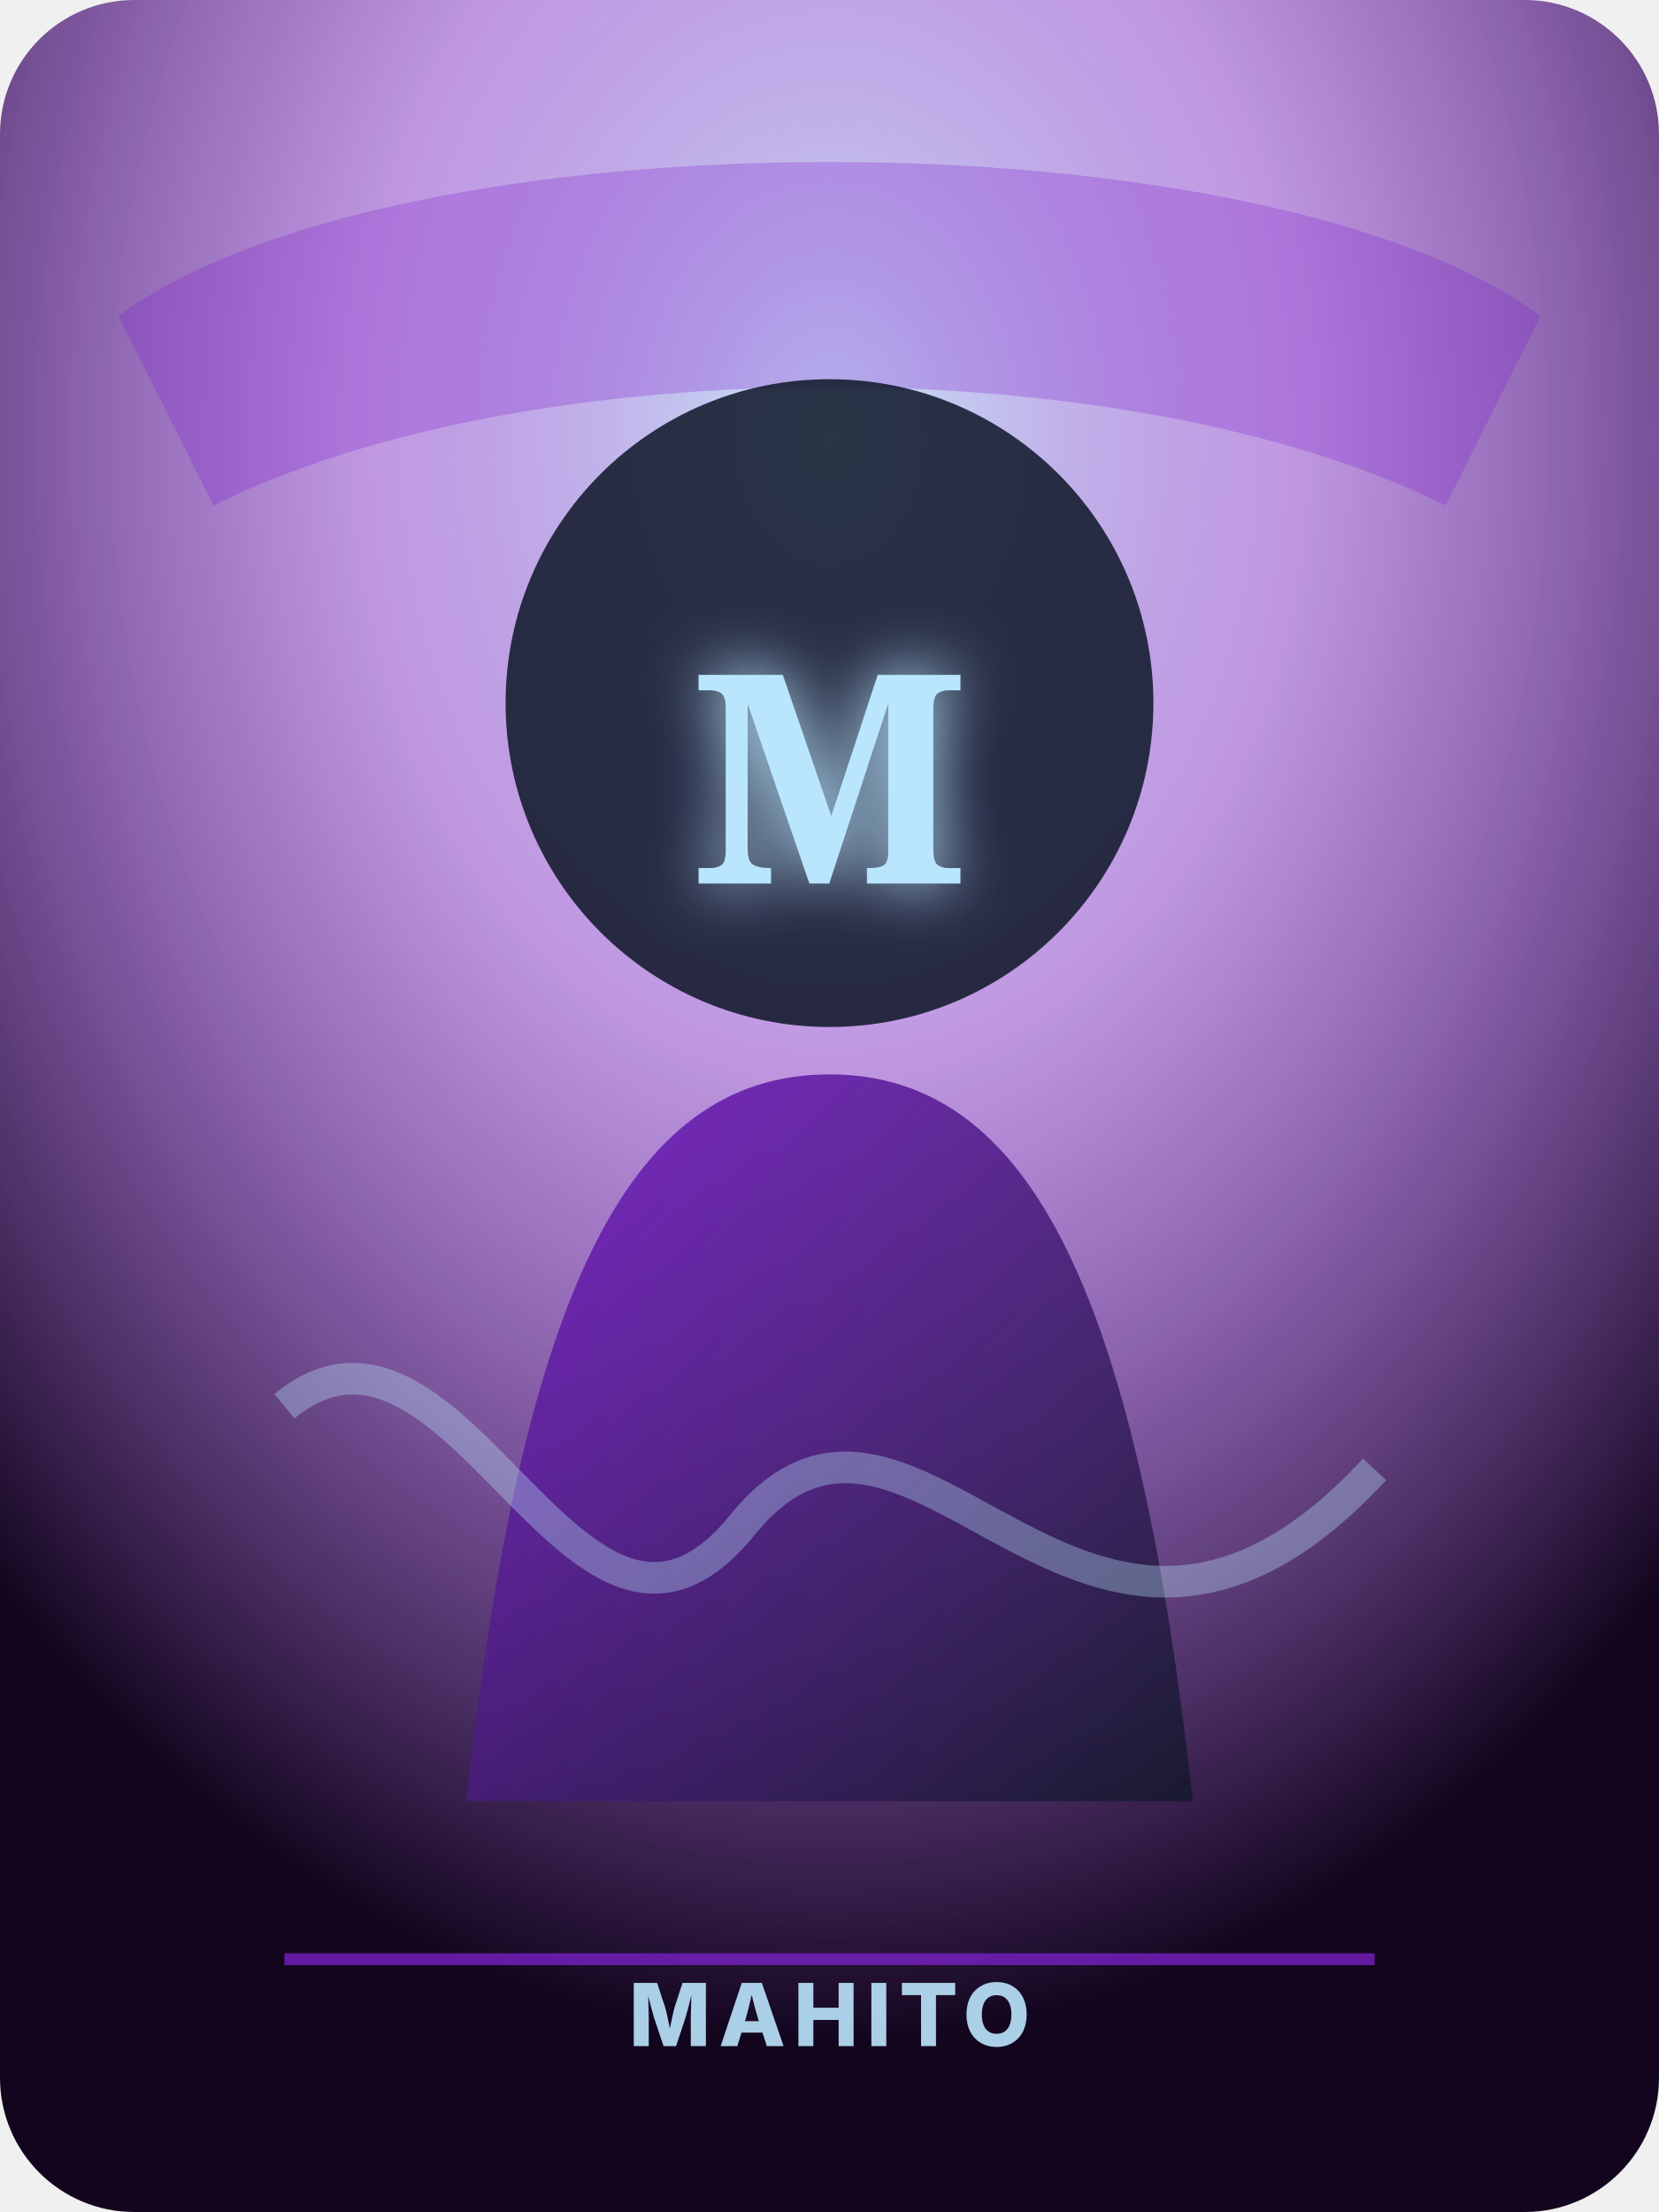
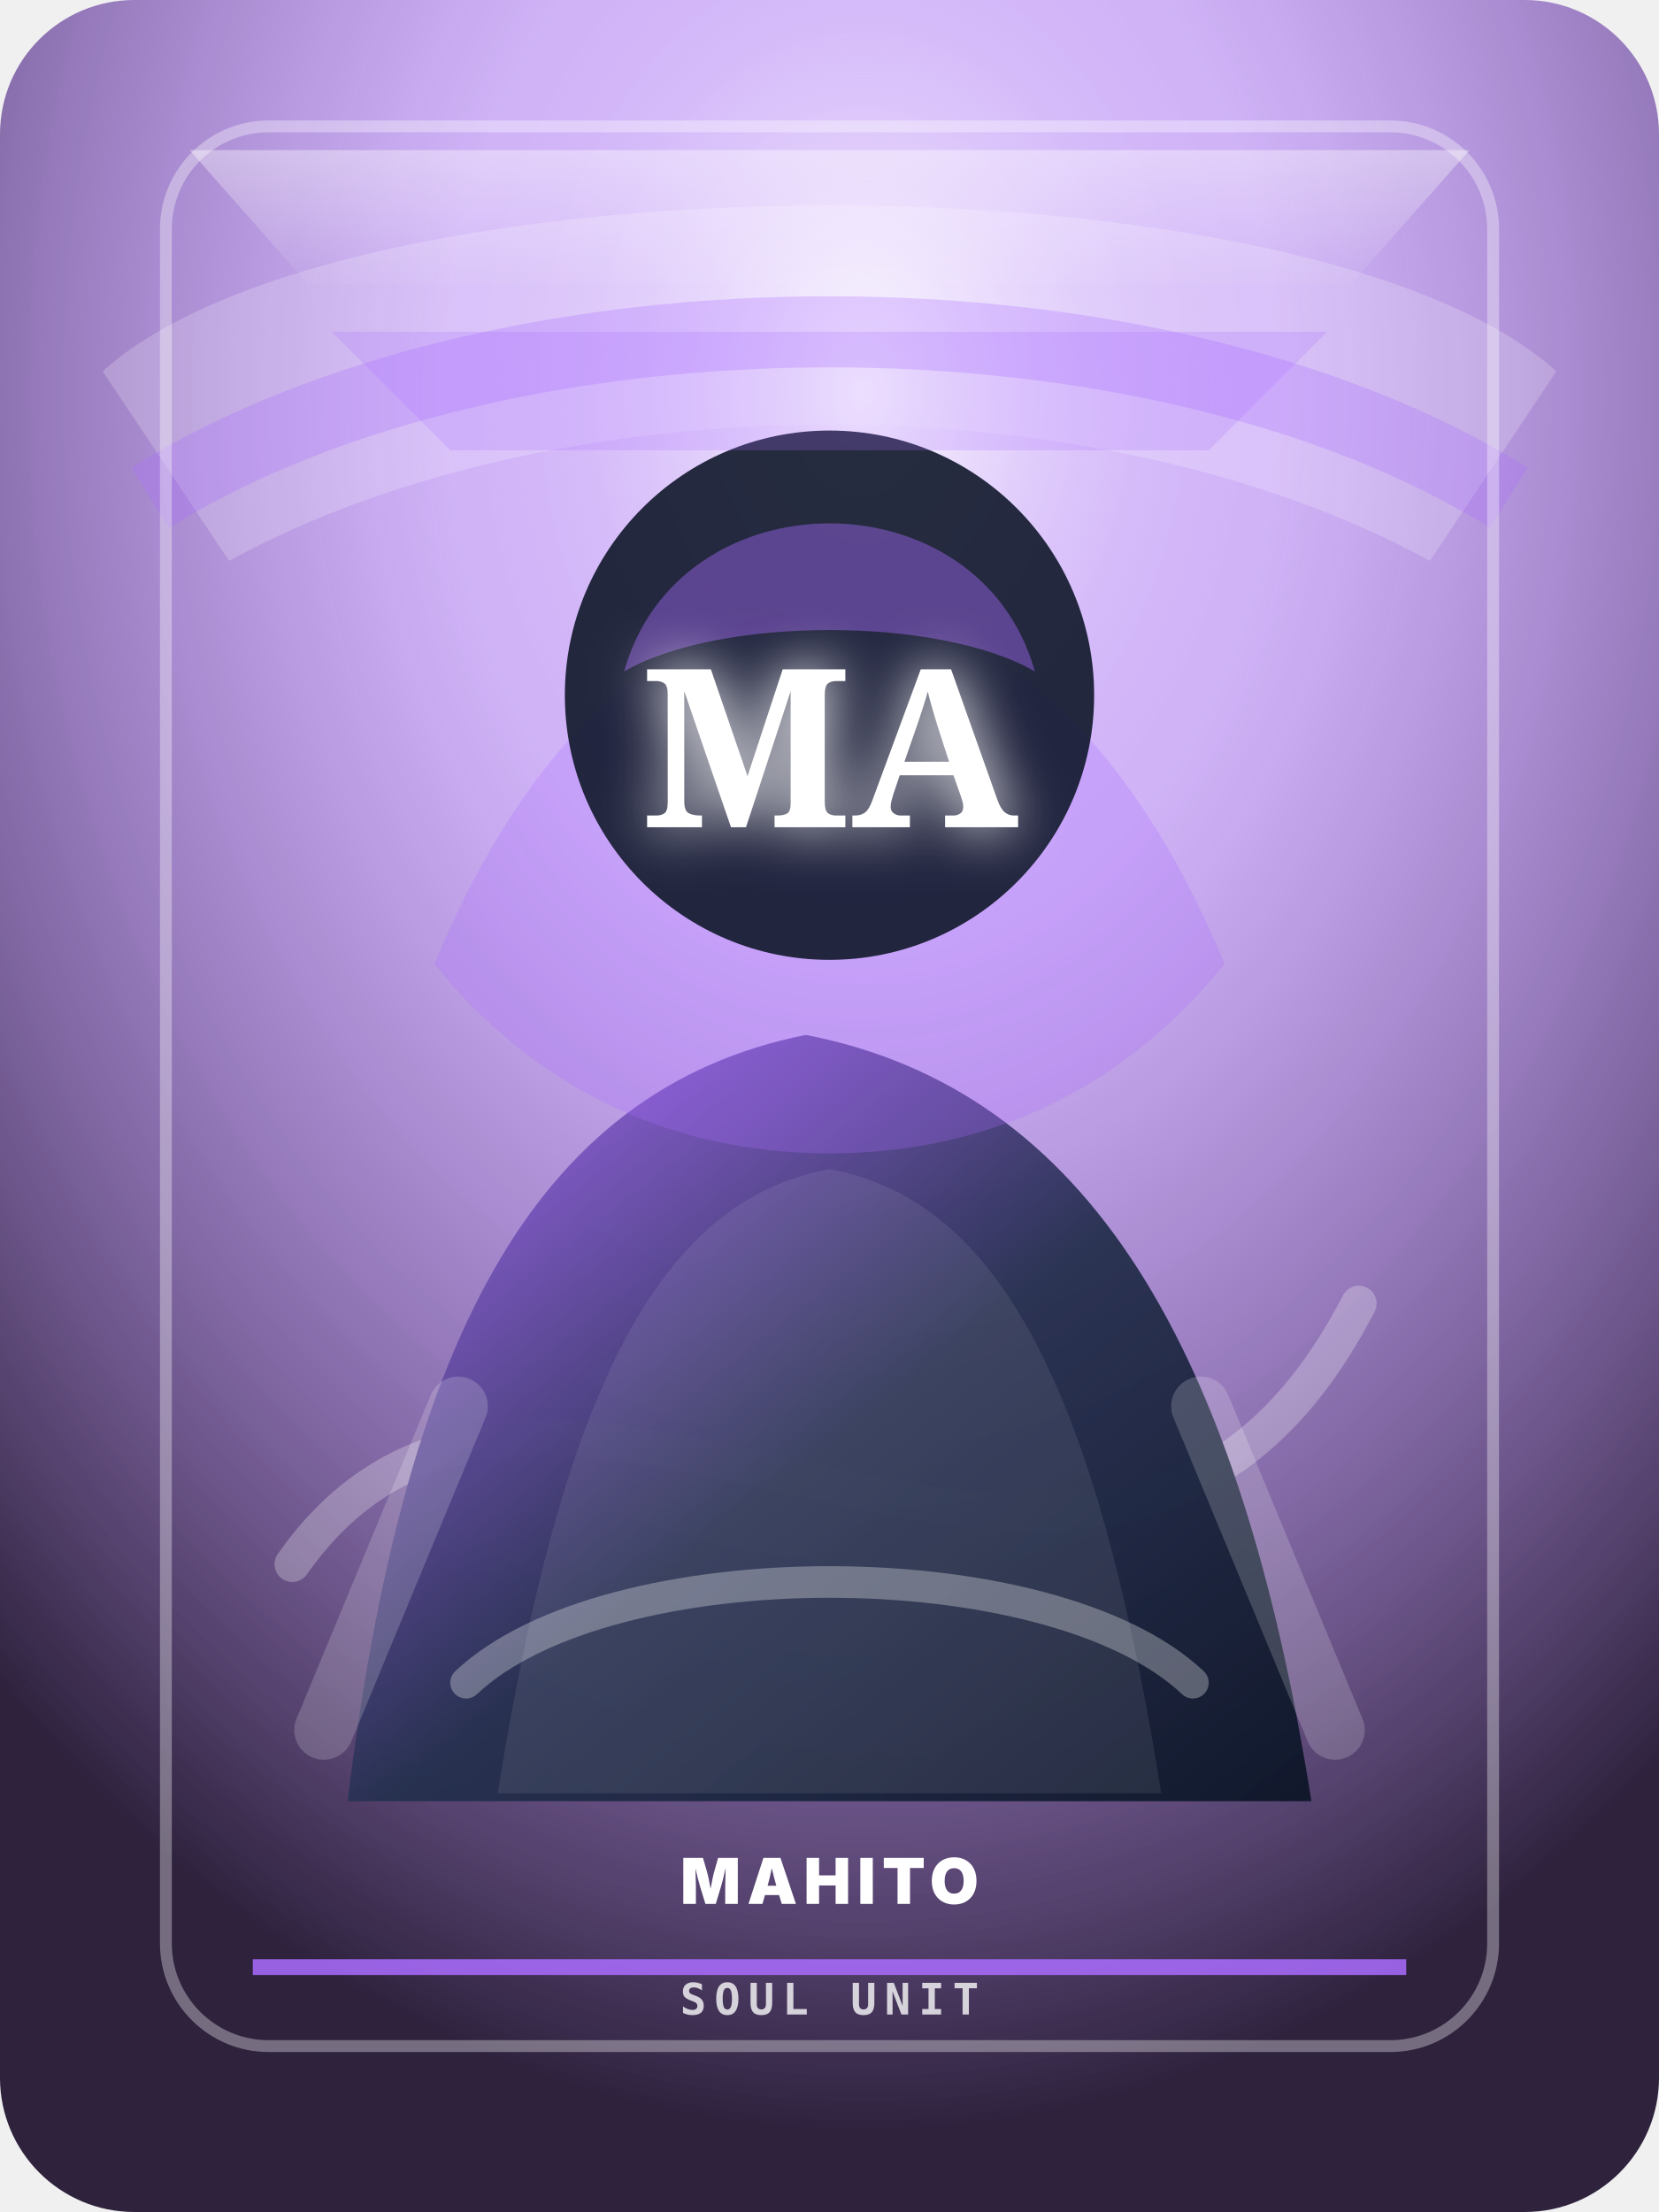
- <svg xmlns="http://www.w3.org/2000/svg" viewBox="0 0 420 560" role="img" aria-label="Mahito">
+ <svg xmlns="http://www.w3.org/2000/svg" viewBox="0 0 420 560" role="img" aria-label="Original replaceable unit poster for Mahito">
  <defs>
-     <radialGradient id="a" cx="50%" cy="20%" r="72%">
-       <stop offset="0" stop-color="#bae6fd" stop-opacity="0.7" />
-       <stop offset="0.38" stop-color="#7e22ce" stop-opacity="0.42" />
-       <stop offset="1" stop-color="#12051d" />
+     <radialGradient id="mahito_svg_sun" cx="52%" cy="18%" r="78%">
+       <stop offset="0" stop-color="#ffffff" stop-opacity="0.95" />
+       <stop offset="0.32" stop-color="#aa6cff" stop-opacity="0.46" />
+       <stop offset="1" stop-color="#2e223d" stop-opacity="1" />
    </radialGradient>
-     <linearGradient id="b" x1="0" x2="1" y1="0" y2="1">
-       <stop offset="0" stop-color="#7e22ce" stop-opacity="0.95" />
-       <stop offset="1" stop-color="#111827" stop-opacity="0.8" />
+     <linearGradient id="mahito_svg_coat" x1="0" x2="1" y1="0" y2="1">
+       <stop offset="0" stop-color="#aa6cff" stop-opacity="0.98" />
+       <stop offset="0.52" stop-color="#26304f" stop-opacity="0.96" />
+       <stop offset="1" stop-color="#0f172a" stop-opacity="0.98" />
    </linearGradient>
-     <filter id="glow" x="-40%" y="-40%" width="180%" height="180%">
-       <feGaussianBlur stdDeviation="8" result="blur" />
+     <linearGradient id="mahito_svg_glass" x1="0" x2="0" y1="0" y2="1">
+       <stop offset="0" stop-color="#ffffff" stop-opacity="0.58" />
+       <stop offset="1" stop-color="#ffffff" stop-opacity="0.05" />
+     </linearGradient>
+     <filter id="mahito_svg_glow" x="-40%" y="-40%" width="180%" height="180%">
+       <feGaussianBlur stdDeviation="7" result="blur" />
      <feMerge>
        <feMergeNode in="blur" />
        <feMergeNode in="SourceGraphic" />
      </feMerge>
    </filter>
  </defs>
-   <rect width="420" height="560" rx="34" fill="url(#a)" />
-   <path d="M30 80 C100 28 320 28 390 80 L366 128 C286 88 134 88 54 128 Z" fill="#7e22ce" opacity="0.28" />
-   <circle cx="210" cy="178" r="82" fill="#0f172a" opacity="0.86" />
-   <path d="M118 456 C132 330 158 272 210 272 C262 272 288 330 302 456 Z" fill="url(#b)" />
-   <path d="M72 356 C116 320 146 438 188 386 C232 332 274 452 348 372" fill="none" stroke="#bae6fd" stroke-width="8" opacity="0.35" />
-   <path d="M72 496 L348 496" stroke="#7e22ce" stroke-width="3" opacity="0.75" />
-   <text x="210" y="198" text-anchor="middle" dominant-baseline="middle" font-family="Georgia, serif" font-size="74" font-weight="900" fill="#bae6fd" filter="url(#glow)">M</text>
-   <text x="210" y="518" text-anchor="middle" font-family="Inter, Arial, sans-serif" font-size="22" font-weight="800" letter-spacing="2" fill="#bae6fd" opacity="0.9">MAHITO</text>
+   <rect width="420" height="560" rx="34" fill="url(#mahito_svg_sun)" />
+   <path d="M26 94 C88 38 332 38 394 94 L362 142 C278 96 142 96 58 142 Z" fill="#ffffff" opacity="0.2" />
+   <path d="M38 126 C128 70 292 70 382 126" fill="none" stroke="#aa6cff" stroke-width="18" opacity="0.28" />
+   <path d="M32 388 M74 396 C140 302 278 458 344 330" fill="none" stroke="#ffffff" stroke-width="9" stroke-linecap="round" opacity="0.26" />
+   <path d="M64 498 L356 498" stroke="#aa6cff" stroke-width="4" opacity="0.85" />
+   <path d="M88 456 C102 342 134 276 204 262 C276 276 314 342 332 456 Z" fill="url(#mahito_svg_coat)" />
+   <path d="M126 454 C142 354 166 304 210 296 C254 304 278 354 294 454 Z" fill="#ffffff" opacity="0.08" />
+   <path d="M110 244 C134 186 170 154 210 154 C250 154 286 186 310 244 C286 274 252 292 210 292 C168 292 134 274 110 244 Z" fill="#aa6cff" opacity="0.26" />
+   <circle cx="210" cy="176" r="67" fill="#0f172a" opacity="0.9" />
+   <path d="M158 170 C172 120 248 120 262 170 C238 156 182 156 158 170 Z" fill="#aa6cff" opacity="0.42" />
+   <path d="M116 356 L82 438 M304 356 L338 438" stroke="#ffffff" stroke-width="15" stroke-linecap="round" opacity="0.18" />
+   <path d="M118 426 C154 392 266 392 302 426" fill="none" stroke="#ffffff" stroke-width="8" stroke-linecap="round" opacity="0.3" />
+   <path d="M84 84 L336 84 L306 114 L114 114 Z" fill="#aa6cff" opacity="0.22" />
+   <rect x="42" y="32" width="336" height="486" rx="26" fill="none" stroke="#ffffff" stroke-width="3" opacity="0.34" />
+   <path d="M48 38 L372 38 L342 72 L78 72 Z" fill="url(#mahito_svg_glass)" opacity="0.66" />
+   <text x="210" y="190" text-anchor="middle" dominant-baseline="middle" font-family="Georgia, serif" font-size="56" font-weight="900" fill="#ffffff" filter="url(#mahito_svg_glow)">MA</text>
+   <text x="210" y="482" text-anchor="middle" font-family="Inter, Arial, sans-serif" font-size="16" font-weight="900" letter-spacing="1.6" fill="#ffffff">MAHITO</text>
+   <text x="210" y="510" text-anchor="middle" font-family="JetBrains Mono, monospace" font-size="11" font-weight="800" letter-spacing="2" fill="#ffffff" opacity="0.78">SOUL UNIT</text>
</svg>
